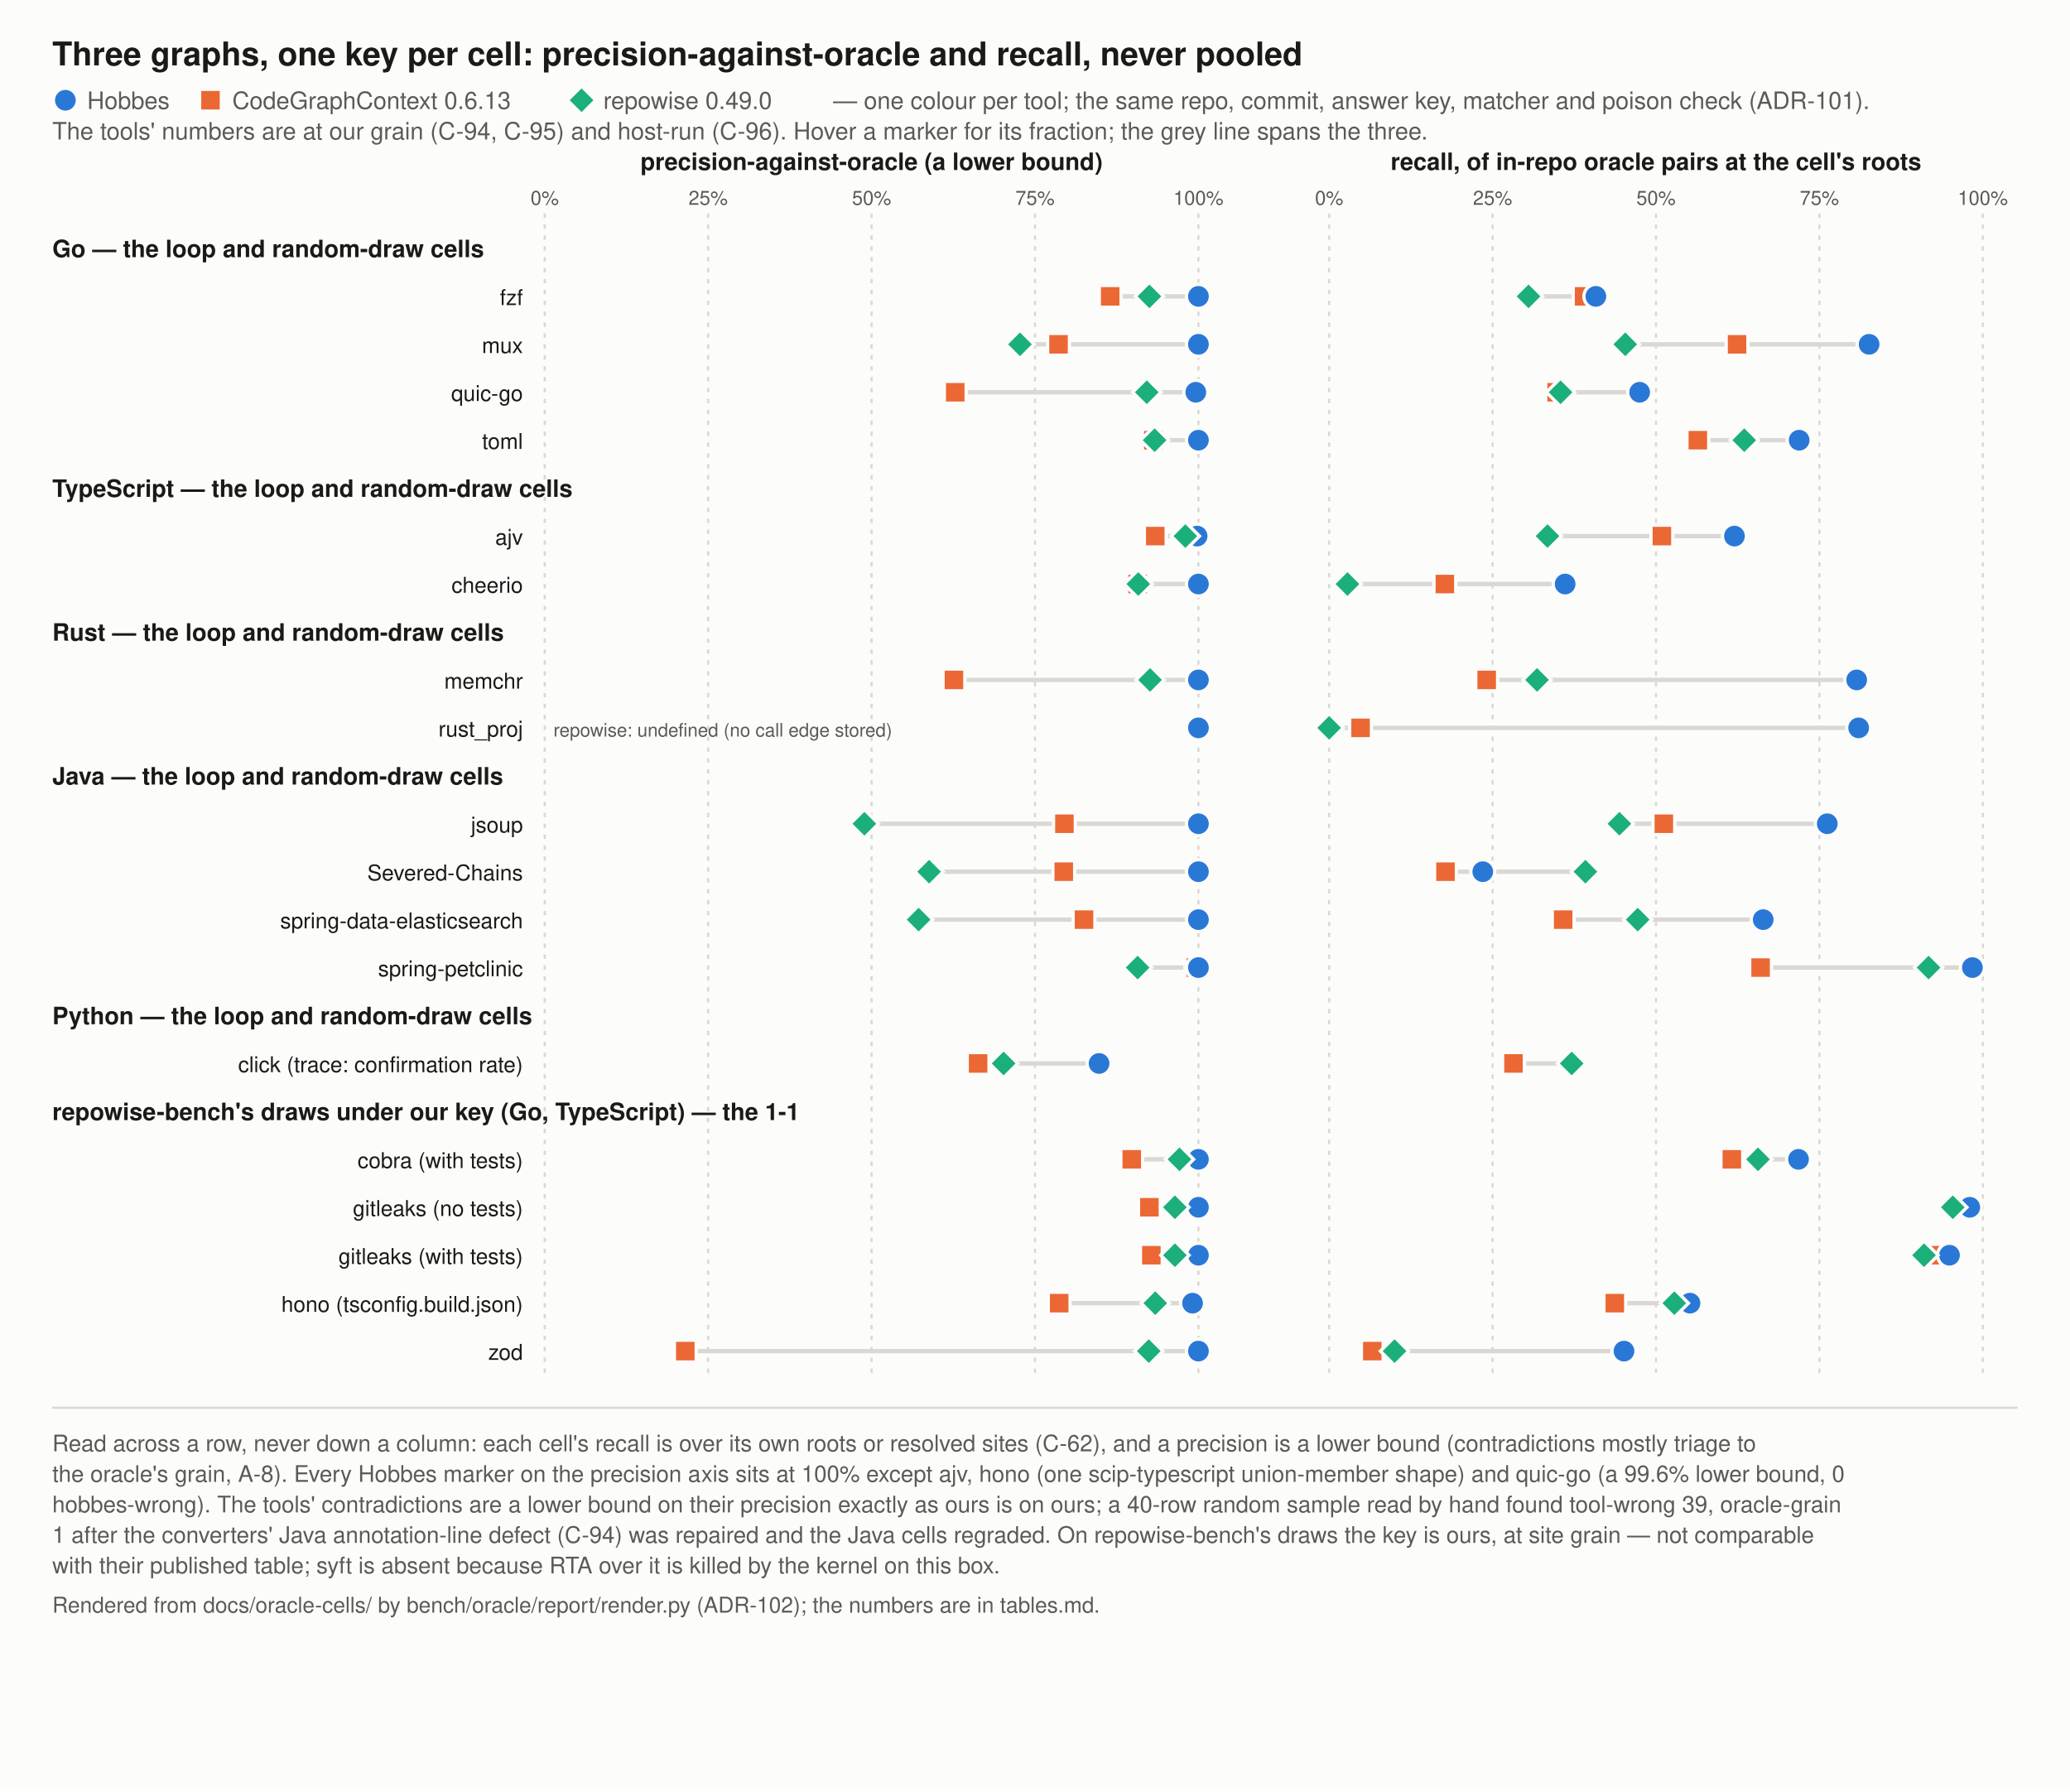
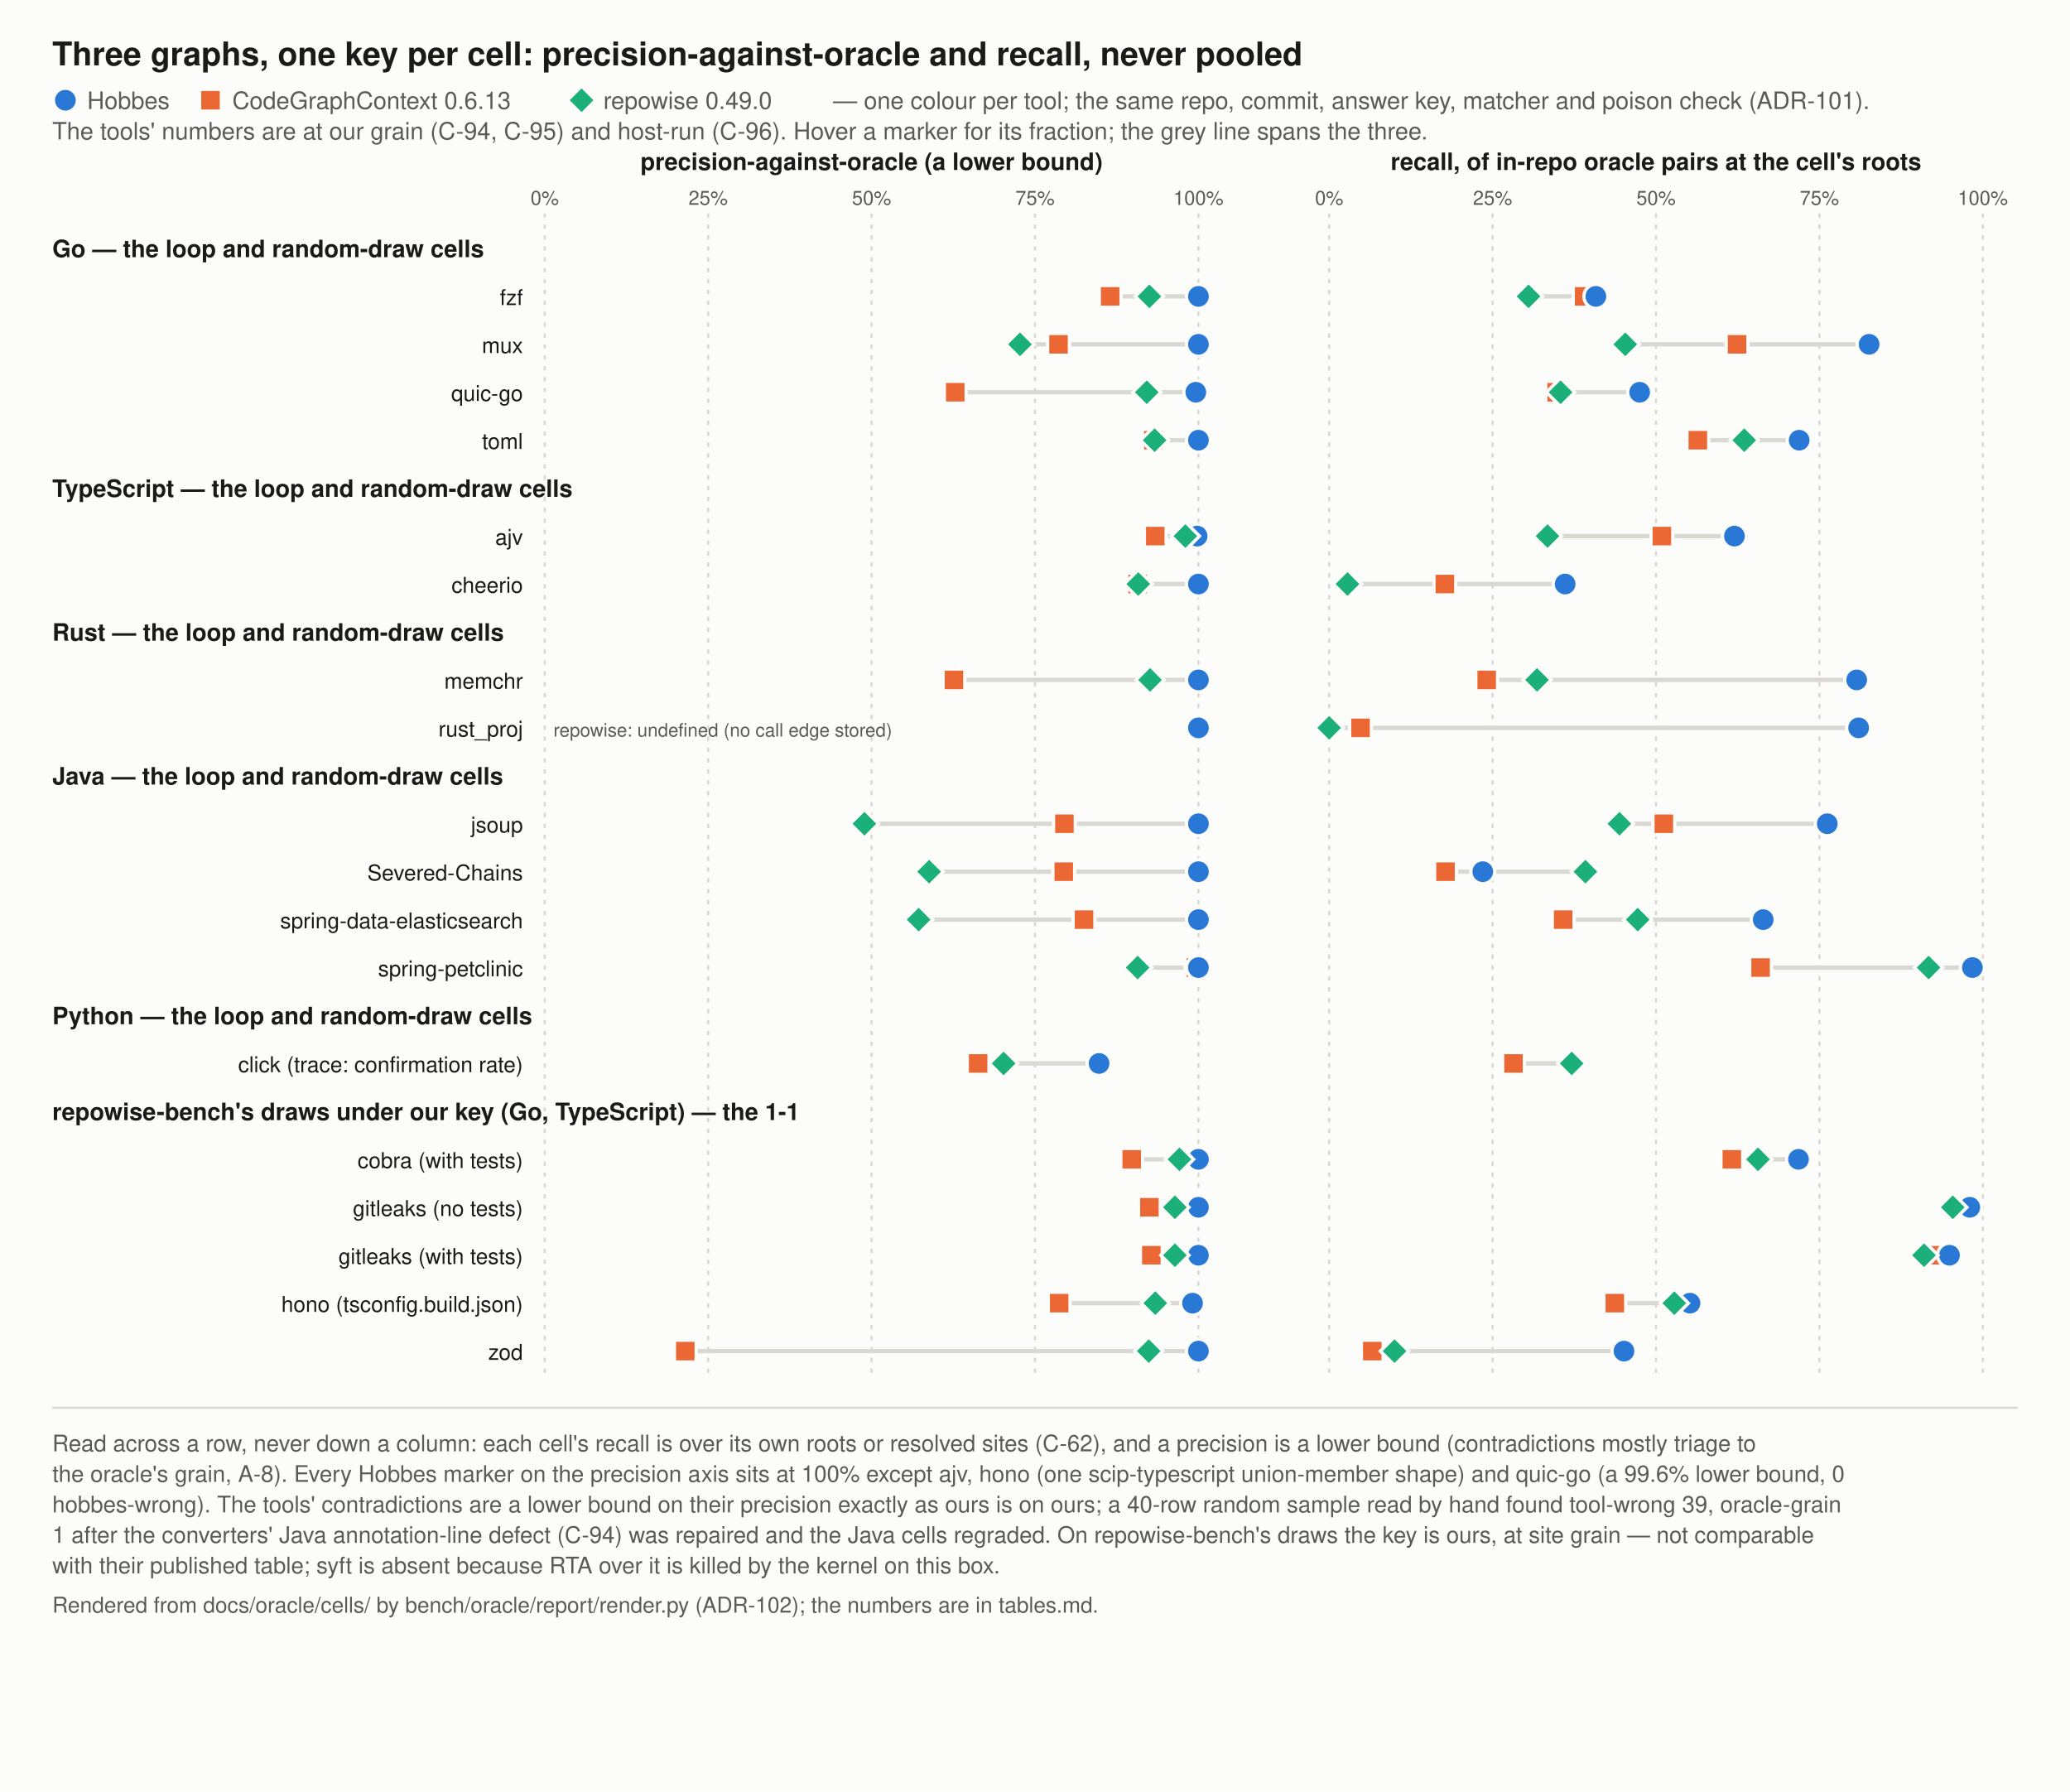
<svg xmlns="http://www.w3.org/2000/svg" width="950" height="822" viewBox="0 0 950 822" role="img" aria-label="Three graphs on one key per cell: precision-against-oracle and recall, Hobbes beside CodeGraphContext and repowise">
  <rect width="950" height="822" fill="#fcfcfb" />
  <text x="24" y="30" font-size="15" fill="#1a1a19" text-anchor="start" font-weight="bold" font-family="-apple-system, 'Segoe UI', Helvetica, Arial, sans-serif">Three graphs, one key per cell: precision-against-oracle and recall, never pooled</text>
  <g>
    <circle cx="30" cy="46" r="5.5" fill="#2a78d6" stroke="#fcfcfb" stroke-width="1.5" />
  </g>
  <text x="40" y="50" font-size="11" fill="#5a5a57" text-anchor="start" font-weight="normal" font-family="-apple-system, 'Segoe UI', Helvetica, Arial, sans-serif">Hobbes</text>
  <g>
    <rect x="91.6" y="41" width="10" height="10" fill="#eb6834" stroke="#fcfcfb" stroke-width="1.5" />
  </g>
  <text x="106.6" y="50" font-size="11" fill="#5a5a57" text-anchor="start" font-weight="normal" font-family="-apple-system, 'Segoe UI', Helvetica, Arial, sans-serif">CodeGraphContext 0.6.13</text>
  <g>
    <polygon points="266.9,39.5 273.4,46 266.9,52.5 260.4,46" fill="#1baf7a" stroke="#fcfcfb" stroke-width="1.5" />
  </g>
  <text x="276.9" y="50" font-size="11" fill="#5a5a57" text-anchor="start" font-weight="normal" font-family="-apple-system, 'Segoe UI', Helvetica, Arial, sans-serif">repowise 0.49.0</text>
  <text x="382.4" y="50" font-size="11" fill="#5a5a57" text-anchor="start" font-weight="normal" font-family="-apple-system, 'Segoe UI', Helvetica, Arial, sans-serif">— one colour per tool; the same repo, commit, answer key, matcher and poison check (ADR-101).</text>
  <text x="24" y="64" font-size="11" fill="#5a5a57" text-anchor="start" font-weight="normal" font-family="-apple-system, 'Segoe UI', Helvetica, Arial, sans-serif">The tools' numbers are at our grain (C-94, C-95) and host-run (C-96). Hover a marker for its fraction; the grey line spans the three.</text>
  <line x1="250.0" y1="98" x2="250.0" y2="632" stroke="#d9d8d2" stroke-dasharray="2 3" />
  <text x="250.0" y="94" font-size="9" fill="#5a5a57" text-anchor="middle" font-weight="normal" font-family="-apple-system, 'Segoe UI', Helvetica, Arial, sans-serif">0%</text>
  <line x1="325.0" y1="98" x2="325.0" y2="632" stroke="#d9d8d2" stroke-dasharray="2 3" />
  <text x="325.0" y="94" font-size="9" fill="#5a5a57" text-anchor="middle" font-weight="normal" font-family="-apple-system, 'Segoe UI', Helvetica, Arial, sans-serif">25%</text>
  <line x1="400.0" y1="98" x2="400.0" y2="632" stroke="#d9d8d2" stroke-dasharray="2 3" />
  <text x="400.0" y="94" font-size="9" fill="#5a5a57" text-anchor="middle" font-weight="normal" font-family="-apple-system, 'Segoe UI', Helvetica, Arial, sans-serif">50%</text>
  <line x1="475.0" y1="98" x2="475.0" y2="632" stroke="#d9d8d2" stroke-dasharray="2 3" />
  <text x="475.0" y="94" font-size="9" fill="#5a5a57" text-anchor="middle" font-weight="normal" font-family="-apple-system, 'Segoe UI', Helvetica, Arial, sans-serif">75%</text>
  <line x1="550.0" y1="98" x2="550.0" y2="632" stroke="#d9d8d2" stroke-dasharray="2 3" />
  <text x="550.0" y="94" font-size="9" fill="#5a5a57" text-anchor="middle" font-weight="normal" font-family="-apple-system, 'Segoe UI', Helvetica, Arial, sans-serif">100%</text>
  <text x="400.0" y="78" font-size="11" fill="#1a1a19" text-anchor="middle" font-weight="bold" font-family="-apple-system, 'Segoe UI', Helvetica, Arial, sans-serif">precision-against-oracle (a lower bound)</text>
  <line x1="610.0" y1="98" x2="610.0" y2="632" stroke="#d9d8d2" stroke-dasharray="2 3" />
  <text x="610.0" y="94" font-size="9" fill="#5a5a57" text-anchor="middle" font-weight="normal" font-family="-apple-system, 'Segoe UI', Helvetica, Arial, sans-serif">0%</text>
  <line x1="685.0" y1="98" x2="685.0" y2="632" stroke="#d9d8d2" stroke-dasharray="2 3" />
  <text x="685.0" y="94" font-size="9" fill="#5a5a57" text-anchor="middle" font-weight="normal" font-family="-apple-system, 'Segoe UI', Helvetica, Arial, sans-serif">25%</text>
  <line x1="760.0" y1="98" x2="760.0" y2="632" stroke="#d9d8d2" stroke-dasharray="2 3" />
  <text x="760.0" y="94" font-size="9" fill="#5a5a57" text-anchor="middle" font-weight="normal" font-family="-apple-system, 'Segoe UI', Helvetica, Arial, sans-serif">50%</text>
  <line x1="835.0" y1="98" x2="835.0" y2="632" stroke="#d9d8d2" stroke-dasharray="2 3" />
  <text x="835.0" y="94" font-size="9" fill="#5a5a57" text-anchor="middle" font-weight="normal" font-family="-apple-system, 'Segoe UI', Helvetica, Arial, sans-serif">75%</text>
  <line x1="910.0" y1="98" x2="910.0" y2="632" stroke="#d9d8d2" stroke-dasharray="2 3" />
  <text x="910.0" y="94" font-size="9" fill="#5a5a57" text-anchor="middle" font-weight="normal" font-family="-apple-system, 'Segoe UI', Helvetica, Arial, sans-serif">100%</text>
  <text x="760.0" y="78" font-size="11" fill="#1a1a19" text-anchor="middle" font-weight="bold" font-family="-apple-system, 'Segoe UI', Helvetica, Arial, sans-serif">recall, of in-repo oracle pairs at the cell's roots</text>
  <text x="24" y="118" font-size="11" fill="#1a1a19" text-anchor="start" font-weight="bold" font-family="-apple-system, 'Segoe UI', Helvetica, Arial, sans-serif">Go — the loop and random-draw cells</text>
  <text x="240" y="140" font-size="10" fill="#1a1a19" text-anchor="end" font-weight="normal" font-family="-apple-system, 'Segoe UI', Helvetica, Arial, sans-serif">fzf</text>
  <line x1="509.5" y1="136" x2="550.0" y2="136" stroke="#d9d8d2" stroke-width="2" />
  <g>
    <rect x="504.5" y="131" width="10" height="10" fill="#eb6834" stroke="#fcfcfb" stroke-width="1.5" />
  </g>
  <g>
    <circle cx="550.0" cy="136" r="5.5" fill="#2a78d6" stroke="#fcfcfb" stroke-width="1.5" />
  </g>
  <g>
    <polygon points="527.5,129.5 534.0,136 527.5,142.5 521.0,136" fill="#1baf7a" stroke="#fcfcfb" stroke-width="1.5" />
  </g>
  <line x1="701.5" y1="136" x2="732.4" y2="136" stroke="#d9d8d2" stroke-width="2" />
  <g>
    <rect x="722.0" y="131" width="10" height="10" fill="#eb6834" stroke="#fcfcfb" stroke-width="1.5" />
  </g>
  <g>
    <circle cx="732.4" cy="136" r="5.5" fill="#2a78d6" stroke="#fcfcfb" stroke-width="1.5" />
  </g>
  <g>
    <polygon points="701.5,129.5 708.0,136 701.5,142.5 695.0,136" fill="#1baf7a" stroke="#fcfcfb" stroke-width="1.5" />
  </g>
  <text x="240" y="162" font-size="10" fill="#1a1a19" text-anchor="end" font-weight="normal" font-family="-apple-system, 'Segoe UI', Helvetica, Arial, sans-serif">mux</text>
  <line x1="468.1" y1="158" x2="550.0" y2="158" stroke="#d9d8d2" stroke-width="2" />
  <g>
    <rect x="480.8" y="153" width="10" height="10" fill="#eb6834" stroke="#fcfcfb" stroke-width="1.5" />
  </g>
  <g>
    <circle cx="550.0" cy="158" r="5.5" fill="#2a78d6" stroke="#fcfcfb" stroke-width="1.5" />
  </g>
  <g>
    <polygon points="468.1,151.5 474.6,158 468.1,164.5 461.6,158" fill="#1baf7a" stroke="#fcfcfb" stroke-width="1.5" />
  </g>
  <line x1="745.9" y1="158" x2="857.8" y2="158" stroke="#d9d8d2" stroke-width="2" />
  <g>
    <rect x="792.2" y="153" width="10" height="10" fill="#eb6834" stroke="#fcfcfb" stroke-width="1.5" />
  </g>
  <g>
    <circle cx="857.8" cy="158" r="5.5" fill="#2a78d6" stroke="#fcfcfb" stroke-width="1.5" />
  </g>
  <g>
    <polygon points="745.9,151.5 752.4,158 745.9,164.5 739.4,158" fill="#1baf7a" stroke="#fcfcfb" stroke-width="1.5" />
  </g>
  <text x="240" y="184" font-size="10" fill="#1a1a19" text-anchor="end" font-weight="normal" font-family="-apple-system, 'Segoe UI', Helvetica, Arial, sans-serif">quic-go</text>
  <line x1="438.4" y1="180" x2="548.8" y2="180" stroke="#d9d8d2" stroke-width="2" />
  <g>
    <rect x="433.4" y="175" width="10" height="10" fill="#eb6834" stroke="#fcfcfb" stroke-width="1.5" />
  </g>
  <g>
    <circle cx="548.8" cy="180" r="5.5" fill="#2a78d6" stroke="#fcfcfb" stroke-width="1.5" />
  </g>
  <g>
    <polygon points="526.3,173.5 532.8,180 526.3,186.5 519.8,180" fill="#1baf7a" stroke="#fcfcfb" stroke-width="1.5" />
  </g>
  <line x1="714.4" y1="180" x2="752.5" y2="180" stroke="#d9d8d2" stroke-width="2" />
  <g>
    <rect x="709.4" y="175" width="10" height="10" fill="#eb6834" stroke="#fcfcfb" stroke-width="1.5" />
  </g>
  <g>
    <circle cx="752.5" cy="180" r="5.5" fill="#2a78d6" stroke="#fcfcfb" stroke-width="1.5" />
  </g>
  <g>
    <polygon points="716.2,173.5 722.7,180 716.2,186.5 709.7,180" fill="#1baf7a" stroke="#fcfcfb" stroke-width="1.5" />
  </g>
  <text x="240" y="206" font-size="10" fill="#1a1a19" text-anchor="end" font-weight="normal" font-family="-apple-system, 'Segoe UI', Helvetica, Arial, sans-serif">toml</text>
  <line x1="529.3" y1="202" x2="550.0" y2="202" stroke="#d9d8d2" stroke-width="2" />
  <g>
    <rect x="524.3" y="197" width="10" height="10" fill="#eb6834" stroke="#fcfcfb" stroke-width="1.5" />
  </g>
  <g>
    <polygon points="529.9,195.5 536.4,202 529.9,208.5 523.4,202" fill="#1baf7a" stroke="#fcfcfb" stroke-width="1.5" />
  </g>
  <g>
    <circle cx="550.0" cy="202" r="5.5" fill="#2a78d6" stroke="#fcfcfb" stroke-width="1.5" />
  </g>
  <line x1="779.2" y1="202" x2="825.7" y2="202" stroke="#d9d8d2" stroke-width="2" />
  <g>
    <rect x="774.2" y="197" width="10" height="10" fill="#eb6834" stroke="#fcfcfb" stroke-width="1.5" />
  </g>
  <g>
    <polygon points="800.5,195.5 807.0,202 800.5,208.5 794.0,202" fill="#1baf7a" stroke="#fcfcfb" stroke-width="1.5" />
  </g>
  <g>
    <circle cx="825.7" cy="202" r="5.5" fill="#2a78d6" stroke="#fcfcfb" stroke-width="1.5" />
  </g>
  <text x="24" y="228" font-size="11" fill="#1a1a19" text-anchor="start" font-weight="bold" font-family="-apple-system, 'Segoe UI', Helvetica, Arial, sans-serif">TypeScript — the loop and random-draw cells</text>
  <text x="240" y="250" font-size="10" fill="#1a1a19" text-anchor="end" font-weight="normal" font-family="-apple-system, 'Segoe UI', Helvetica, Arial, sans-serif">ajv</text>
  <line x1="530.2" y1="246" x2="549.4" y2="246" stroke="#d9d8d2" stroke-width="2" />
  <g>
    <circle cx="549.4" cy="246" r="5.5" fill="#2a78d6" stroke="#fcfcfb" stroke-width="1.5" />
  </g>
  <g>
    <rect x="525.2" y="241" width="10" height="10" fill="#eb6834" stroke="#fcfcfb" stroke-width="1.5" />
  </g>
  <g>
    <polygon points="544.0,239.5 550.5,246 544.0,252.5 537.5,246" fill="#1baf7a" stroke="#fcfcfb" stroke-width="1.5" />
  </g>
  <line x1="710.2" y1="246" x2="796.0" y2="246" stroke="#d9d8d2" stroke-width="2" />
  <g>
    <circle cx="796.0" cy="246" r="5.5" fill="#2a78d6" stroke="#fcfcfb" stroke-width="1.5" />
  </g>
  <g>
    <rect x="757.7" y="241" width="10" height="10" fill="#eb6834" stroke="#fcfcfb" stroke-width="1.5" />
  </g>
  <g>
    <polygon points="710.2,239.5 716.7,246 710.2,252.5 703.7,246" fill="#1baf7a" stroke="#fcfcfb" stroke-width="1.5" />
  </g>
  <text x="240" y="272" font-size="10" fill="#1a1a19" text-anchor="end" font-weight="normal" font-family="-apple-system, 'Segoe UI', Helvetica, Arial, sans-serif">cheerio</text>
  <line x1="522.1" y1="268" x2="550.0" y2="268" stroke="#d9d8d2" stroke-width="2" />
  <g>
    <circle cx="550.0" cy="268" r="5.5" fill="#2a78d6" stroke="#fcfcfb" stroke-width="1.5" />
  </g>
  <g>
    <rect x="517.1" y="263" width="10" height="10" fill="#eb6834" stroke="#fcfcfb" stroke-width="1.5" />
  </g>
  <g>
    <polygon points="522.4,261.5 528.9,268 522.4,274.5 515.9,268" fill="#1baf7a" stroke="#fcfcfb" stroke-width="1.5" />
  </g>
  <line x1="618.4" y1="268" x2="718.3" y2="268" stroke="#d9d8d2" stroke-width="2" />
  <g>
    <circle cx="718.3" cy="268" r="5.5" fill="#2a78d6" stroke="#fcfcfb" stroke-width="1.5" />
  </g>
  <g>
    <rect x="658.1" y="263" width="10" height="10" fill="#eb6834" stroke="#fcfcfb" stroke-width="1.5" />
  </g>
  <g>
    <polygon points="618.4,261.5 624.9,268 618.4,274.5 611.9,268" fill="#1baf7a" stroke="#fcfcfb" stroke-width="1.5" />
  </g>
  <text x="24" y="294" font-size="11" fill="#1a1a19" text-anchor="start" font-weight="bold" font-family="-apple-system, 'Segoe UI', Helvetica, Arial, sans-serif">Rust — the loop and random-draw cells</text>
  <text x="240" y="316" font-size="10" fill="#1a1a19" text-anchor="end" font-weight="normal" font-family="-apple-system, 'Segoe UI', Helvetica, Arial, sans-serif">memchr</text>
  <line x1="437.8" y1="312" x2="550.0" y2="312" stroke="#d9d8d2" stroke-width="2" />
  <g>
    <rect x="432.8" y="307" width="10" height="10" fill="#eb6834" stroke="#fcfcfb" stroke-width="1.5" />
  </g>
  <g>
    <circle cx="550.0" cy="312" r="5.5" fill="#2a78d6" stroke="#fcfcfb" stroke-width="1.5" />
  </g>
  <g>
    <polygon points="527.8,305.5 534.3,312 527.8,318.5 521.3,312" fill="#1baf7a" stroke="#fcfcfb" stroke-width="1.5" />
  </g>
  <line x1="682.3" y1="312" x2="852.1" y2="312" stroke="#d9d8d2" stroke-width="2" />
  <g>
    <rect x="677.3" y="307" width="10" height="10" fill="#eb6834" stroke="#fcfcfb" stroke-width="1.5" />
  </g>
  <g>
    <circle cx="852.1" cy="312" r="5.5" fill="#2a78d6" stroke="#fcfcfb" stroke-width="1.5" />
  </g>
  <g>
    <polygon points="705.4,305.5 711.9,312 705.4,318.5 698.9,312" fill="#1baf7a" stroke="#fcfcfb" stroke-width="1.5" />
  </g>
  <text x="240" y="338" font-size="10" fill="#1a1a19" text-anchor="end" font-weight="normal" font-family="-apple-system, 'Segoe UI', Helvetica, Arial, sans-serif">rust_proj</text>
  <line x1="550.0" y1="334" x2="550.0" y2="334" stroke="#d9d8d2" stroke-width="2" />
  <g>
    <rect x="545.0" y="329" width="10" height="10" fill="#eb6834" stroke="#fcfcfb" stroke-width="1.5" />
  </g>
  <g>
    <circle cx="550.0" cy="334" r="5.5" fill="#2a78d6" stroke="#fcfcfb" stroke-width="1.5" />
  </g>
  <text x="254" y="338" font-size="8.5" fill="#5a5a57" text-anchor="start" font-weight="normal" font-family="-apple-system, 'Segoe UI', Helvetica, Arial, sans-serif">repowise: undefined (no call edge stored)</text>
  <line x1="610.0" y1="334" x2="853.0" y2="334" stroke="#d9d8d2" stroke-width="2" />
  <g>
    <rect x="619.4" y="329" width="10" height="10" fill="#eb6834" stroke="#fcfcfb" stroke-width="1.5" />
  </g>
  <g>
    <polygon points="610.0,327.5 616.5,334 610.0,340.5 603.5,334" fill="#1baf7a" stroke="#fcfcfb" stroke-width="1.5" />
  </g>
  <g>
    <circle cx="853.0" cy="334" r="5.5" fill="#2a78d6" stroke="#fcfcfb" stroke-width="1.5" />
  </g>
  <text x="24" y="360" font-size="11" fill="#1a1a19" text-anchor="start" font-weight="bold" font-family="-apple-system, 'Segoe UI', Helvetica, Arial, sans-serif">Java — the loop and random-draw cells</text>
  <text x="240" y="382" font-size="10" fill="#1a1a19" text-anchor="end" font-weight="normal" font-family="-apple-system, 'Segoe UI', Helvetica, Arial, sans-serif">jsoup</text>
  <line x1="396.7" y1="378" x2="550.0" y2="378" stroke="#d9d8d2" stroke-width="2" />
  <g>
    <rect x="483.5" y="373" width="10" height="10" fill="#eb6834" stroke="#fcfcfb" stroke-width="1.5" />
  </g>
  <g>
    <circle cx="550.0" cy="378" r="5.5" fill="#2a78d6" stroke="#fcfcfb" stroke-width="1.5" />
  </g>
  <g>
    <polygon points="396.7,371.5 403.2,378 396.7,384.5 390.2,378" fill="#1baf7a" stroke="#fcfcfb" stroke-width="1.5" />
  </g>
  <line x1="743.2" y1="378" x2="838.6" y2="378" stroke="#d9d8d2" stroke-width="2" />
  <g>
    <rect x="758.6" y="373" width="10" height="10" fill="#eb6834" stroke="#fcfcfb" stroke-width="1.5" />
  </g>
  <g>
    <circle cx="838.6" cy="378" r="5.5" fill="#2a78d6" stroke="#fcfcfb" stroke-width="1.5" />
  </g>
  <g>
    <polygon points="743.2,371.5 749.7,378 743.2,384.5 736.7,378" fill="#1baf7a" stroke="#fcfcfb" stroke-width="1.5" />
  </g>
  <text x="240" y="404" font-size="10" fill="#1a1a19" text-anchor="end" font-weight="normal" font-family="-apple-system, 'Segoe UI', Helvetica, Arial, sans-serif">Severed-Chains</text>
  <line x1="426.4" y1="400" x2="550.0" y2="400" stroke="#d9d8d2" stroke-width="2" />
  <g>
    <rect x="483.2" y="395" width="10" height="10" fill="#eb6834" stroke="#fcfcfb" stroke-width="1.5" />
  </g>
  <g>
    <polygon points="426.4,393.5 432.9,400 426.4,406.5 419.9,400" fill="#1baf7a" stroke="#fcfcfb" stroke-width="1.5" />
  </g>
  <g>
    <circle cx="550.0" cy="400" r="5.5" fill="#2a78d6" stroke="#fcfcfb" stroke-width="1.5" />
  </g>
  <line x1="663.4" y1="400" x2="727.6" y2="400" stroke="#d9d8d2" stroke-width="2" />
  <g>
    <rect x="658.4" y="395" width="10" height="10" fill="#eb6834" stroke="#fcfcfb" stroke-width="1.5" />
  </g>
  <g>
    <polygon points="727.6,393.5 734.1,400 727.6,406.5 721.1,400" fill="#1baf7a" stroke="#fcfcfb" stroke-width="1.5" />
  </g>
  <g>
    <circle cx="680.5" cy="400" r="5.5" fill="#2a78d6" stroke="#fcfcfb" stroke-width="1.5" />
  </g>
  <text x="240" y="426" font-size="10" fill="#1a1a19" text-anchor="end" font-weight="normal" font-family="-apple-system, 'Segoe UI', Helvetica, Arial, sans-serif">spring-data-elasticsearch</text>
  <line x1="421.6" y1="422" x2="550.0" y2="422" stroke="#d9d8d2" stroke-width="2" />
  <g>
    <rect x="492.5" y="417" width="10" height="10" fill="#eb6834" stroke="#fcfcfb" stroke-width="1.5" />
  </g>
  <g>
    <polygon points="421.6,415.5 428.1,422 421.6,428.5 415.1,422" fill="#1baf7a" stroke="#fcfcfb" stroke-width="1.5" />
  </g>
  <g>
    <circle cx="550.0" cy="422" r="5.5" fill="#2a78d6" stroke="#fcfcfb" stroke-width="1.5" />
  </g>
  <line x1="717.4" y1="422" x2="809.2" y2="422" stroke="#d9d8d2" stroke-width="2" />
  <g>
    <rect x="712.4" y="417" width="10" height="10" fill="#eb6834" stroke="#fcfcfb" stroke-width="1.5" />
  </g>
  <g>
    <polygon points="751.6,415.5 758.1,422 751.6,428.5 745.1,422" fill="#1baf7a" stroke="#fcfcfb" stroke-width="1.5" />
  </g>
  <g>
    <circle cx="809.2" cy="422" r="5.5" fill="#2a78d6" stroke="#fcfcfb" stroke-width="1.5" />
  </g>
  <text x="240" y="448" font-size="10" fill="#1a1a19" text-anchor="end" font-weight="normal" font-family="-apple-system, 'Segoe UI', Helvetica, Arial, sans-serif">spring-petclinic</text>
  <line x1="522.1" y1="444" x2="550.0" y2="444" stroke="#d9d8d2" stroke-width="2" />
  <g>
    <rect x="543.8" y="439" width="10" height="10" fill="#eb6834" stroke="#fcfcfb" stroke-width="1.5" />
  </g>
  <g>
    <circle cx="550.0" cy="444" r="5.5" fill="#2a78d6" stroke="#fcfcfb" stroke-width="1.5" />
  </g>
  <g>
    <polygon points="522.1,437.5 528.6,444 522.1,450.5 515.6,444" fill="#1baf7a" stroke="#fcfcfb" stroke-width="1.5" />
  </g>
  <line x1="808.0" y1="444" x2="905.2" y2="444" stroke="#d9d8d2" stroke-width="2" />
  <g>
    <rect x="803.0" y="439" width="10" height="10" fill="#eb6834" stroke="#fcfcfb" stroke-width="1.5" />
  </g>
  <g>
    <circle cx="905.2" cy="444" r="5.5" fill="#2a78d6" stroke="#fcfcfb" stroke-width="1.5" />
  </g>
  <g>
    <polygon points="885.1,437.5 891.6,444 885.1,450.5 878.6,444" fill="#1baf7a" stroke="#fcfcfb" stroke-width="1.5" />
  </g>
  <text x="24" y="470" font-size="11" fill="#1a1a19" text-anchor="start" font-weight="bold" font-family="-apple-system, 'Segoe UI', Helvetica, Arial, sans-serif">Python — the loop and random-draw cells</text>
  <text x="240" y="492" font-size="10" fill="#1a1a19" text-anchor="end" font-weight="normal" font-family="-apple-system, 'Segoe UI', Helvetica, Arial, sans-serif">click (trace: confirmation rate)</text>
  <line x1="448.9" y1="488" x2="504.4" y2="488" stroke="#d9d8d2" stroke-width="2" />
  <g>
    <circle cx="504.4" cy="488" r="5.5" fill="#2a78d6" stroke="#fcfcfb" stroke-width="1.5" />
  </g>
  <g>
    <rect x="443.9" y="483" width="10" height="10" fill="#eb6834" stroke="#fcfcfb" stroke-width="1.5" />
  </g>
  <g>
    <polygon points="460.6,481.5 467.1,488 460.6,494.5 454.1,488" fill="#1baf7a" stroke="#fcfcfb" stroke-width="1.5" />
  </g>
  <line x1="694.6" y1="488" x2="721.3" y2="488" stroke="#d9d8d2" stroke-width="2" />
  <g>
    <circle cx="721.0" cy="488" r="5.5" fill="#2a78d6" stroke="#fcfcfb" stroke-width="1.5" />
  </g>
  <g>
    <rect x="689.6" y="483" width="10" height="10" fill="#eb6834" stroke="#fcfcfb" stroke-width="1.5" />
  </g>
  <g>
    <polygon points="721.3,481.5 727.8,488 721.3,494.5 714.8,488" fill="#1baf7a" stroke="#fcfcfb" stroke-width="1.5" />
  </g>
  <text x="24" y="514" font-size="11" fill="#1a1a19" text-anchor="start" font-weight="bold" font-family="-apple-system, 'Segoe UI', Helvetica, Arial, sans-serif">repowise-bench's draws under our key (Go, TypeScript) — the 1-1</text>
  <text x="240" y="536" font-size="10" fill="#1a1a19" text-anchor="end" font-weight="normal" font-family="-apple-system, 'Segoe UI', Helvetica, Arial, sans-serif">cobra (with tests)</text>
  <line x1="519.4" y1="532" x2="550.0" y2="532" stroke="#d9d8d2" stroke-width="2" />
  <g>
    <circle cx="550.0" cy="532" r="5.5" fill="#2a78d6" stroke="#fcfcfb" stroke-width="1.5" />
  </g>
  <g>
    <rect x="514.4" y="527" width="10" height="10" fill="#eb6834" stroke="#fcfcfb" stroke-width="1.5" />
  </g>
  <g>
    <polygon points="541.3,525.5 547.8,532 541.3,538.5 534.8,532" fill="#1baf7a" stroke="#fcfcfb" stroke-width="1.5" />
  </g>
  <line x1="794.8" y1="532" x2="825.4" y2="532" stroke="#d9d8d2" stroke-width="2" />
  <g>
    <circle cx="825.4" cy="532" r="5.5" fill="#2a78d6" stroke="#fcfcfb" stroke-width="1.5" />
  </g>
  <g>
    <rect x="789.8" y="527" width="10" height="10" fill="#eb6834" stroke="#fcfcfb" stroke-width="1.5" />
  </g>
  <g>
    <polygon points="806.8,525.5 813.3,532 806.8,538.5 800.3,532" fill="#1baf7a" stroke="#fcfcfb" stroke-width="1.5" />
  </g>
  <text x="240" y="558" font-size="10" fill="#1a1a19" text-anchor="end" font-weight="normal" font-family="-apple-system, 'Segoe UI', Helvetica, Arial, sans-serif">gitleaks (no tests)</text>
  <line x1="527.5" y1="554" x2="550.0" y2="554" stroke="#d9d8d2" stroke-width="2" />
  <g>
    <rect x="522.5" y="549" width="10" height="10" fill="#eb6834" stroke="#fcfcfb" stroke-width="1.5" />
  </g>
  <g>
    <circle cx="550.0" cy="554" r="5.5" fill="#2a78d6" stroke="#fcfcfb" stroke-width="1.5" />
  </g>
  <g>
    <polygon points="539.2,547.5 545.7,554 539.2,560.5 532.7,554" fill="#1baf7a" stroke="#fcfcfb" stroke-width="1.5" />
  </g>
  <line x1="896.2" y1="554" x2="904.0" y2="554" stroke="#d9d8d2" stroke-width="2" />
  <g>
    <rect x="895.4" y="549" width="10" height="10" fill="#eb6834" stroke="#fcfcfb" stroke-width="1.5" />
  </g>
  <g>
    <circle cx="904.0" cy="554" r="5.5" fill="#2a78d6" stroke="#fcfcfb" stroke-width="1.5" />
  </g>
  <g>
    <polygon points="896.2,547.5 902.7,554 896.2,560.5 889.7,554" fill="#1baf7a" stroke="#fcfcfb" stroke-width="1.5" />
  </g>
  <text x="240" y="580" font-size="10" fill="#1a1a19" text-anchor="end" font-weight="normal" font-family="-apple-system, 'Segoe UI', Helvetica, Arial, sans-serif">gitleaks (with tests)</text>
  <line x1="528.4" y1="576" x2="550.0" y2="576" stroke="#d9d8d2" stroke-width="2" />
  <g>
    <rect x="523.4" y="571" width="10" height="10" fill="#eb6834" stroke="#fcfcfb" stroke-width="1.5" />
  </g>
  <g>
    <circle cx="550.0" cy="576" r="5.5" fill="#2a78d6" stroke="#fcfcfb" stroke-width="1.5" />
  </g>
  <g>
    <polygon points="539.2,569.5 545.7,576 539.2,582.5 532.7,576" fill="#1baf7a" stroke="#fcfcfb" stroke-width="1.5" />
  </g>
  <line x1="883.0" y1="576" x2="894.7" y2="576" stroke="#d9d8d2" stroke-width="2" />
  <g>
    <rect x="883.1" y="571" width="10" height="10" fill="#eb6834" stroke="#fcfcfb" stroke-width="1.5" />
  </g>
  <g>
    <circle cx="894.7" cy="576" r="5.5" fill="#2a78d6" stroke="#fcfcfb" stroke-width="1.5" />
  </g>
  <g>
    <polygon points="883.0,569.5 889.5,576 883.0,582.5 876.5,576" fill="#1baf7a" stroke="#fcfcfb" stroke-width="1.5" />
  </g>
  <text x="240" y="602" font-size="10" fill="#1a1a19" text-anchor="end" font-weight="normal" font-family="-apple-system, 'Segoe UI', Helvetica, Arial, sans-serif">hono (tsconfig.build.json)</text>
  <line x1="486.1" y1="598" x2="547.3" y2="598" stroke="#d9d8d2" stroke-width="2" />
  <g>
    <rect x="481.1" y="593" width="10" height="10" fill="#eb6834" stroke="#fcfcfb" stroke-width="1.5" />
  </g>
  <g>
    <circle cx="547.3" cy="598" r="5.5" fill="#2a78d6" stroke="#fcfcfb" stroke-width="1.5" />
  </g>
  <g>
    <polygon points="530.2,591.5 536.7,598 530.2,604.5 523.7,598" fill="#1baf7a" stroke="#fcfcfb" stroke-width="1.5" />
  </g>
  <line x1="741.1" y1="598" x2="775.6" y2="598" stroke="#d9d8d2" stroke-width="2" />
  <g>
    <rect x="736.1" y="593" width="10" height="10" fill="#eb6834" stroke="#fcfcfb" stroke-width="1.5" />
  </g>
  <g>
    <circle cx="775.6" cy="598" r="5.5" fill="#2a78d6" stroke="#fcfcfb" stroke-width="1.5" />
  </g>
  <g>
    <polygon points="768.4,591.5 774.9,598 768.4,604.5 761.9,598" fill="#1baf7a" stroke="#fcfcfb" stroke-width="1.5" />
  </g>
  <text x="240" y="624" font-size="10" fill="#1a1a19" text-anchor="end" font-weight="normal" font-family="-apple-system, 'Segoe UI', Helvetica, Arial, sans-serif">zod</text>
  <line x1="314.5" y1="620" x2="550.0" y2="620" stroke="#d9d8d2" stroke-width="2" />
  <g>
    <rect x="309.5" y="615" width="10" height="10" fill="#eb6834" stroke="#fcfcfb" stroke-width="1.5" />
  </g>
  <g>
    <polygon points="527.2,613.5 533.7,620 527.2,626.5 520.7,620" fill="#1baf7a" stroke="#fcfcfb" stroke-width="1.5" />
  </g>
  <g>
    <circle cx="550.0" cy="620" r="5.5" fill="#2a78d6" stroke="#fcfcfb" stroke-width="1.5" />
  </g>
  <line x1="629.8" y1="620" x2="745.3" y2="620" stroke="#d9d8d2" stroke-width="2" />
  <g>
    <rect x="624.8" y="615" width="10" height="10" fill="#eb6834" stroke="#fcfcfb" stroke-width="1.5" />
  </g>
  <g>
    <polygon points="640.0,613.5 646.5,620 640.0,626.5 633.5,620" fill="#1baf7a" stroke="#fcfcfb" stroke-width="1.5" />
  </g>
  <g>
    <circle cx="745.3" cy="620" r="5.5" fill="#2a78d6" stroke="#fcfcfb" stroke-width="1.5" />
  </g>
  <line x1="24" y1="646" x2="926" y2="646" stroke="#d9d8d2" />
  <text x="24" y="666" font-size="10.5" fill="#5a5a57" text-anchor="start" font-weight="normal" font-family="-apple-system, 'Segoe UI', Helvetica, Arial, sans-serif">Read across a row, never down a column: each cell's recall is over its own roots or resolved sites (C-62), and a precision is a lower bound (contradictions mostly triage to</text>
  <text x="24" y="680" font-size="10.5" fill="#5a5a57" text-anchor="start" font-weight="normal" font-family="-apple-system, 'Segoe UI', Helvetica, Arial, sans-serif">the oracle's grain, A-8). Every Hobbes marker on the precision axis sits at 100% except ajv, hono (one scip-typescript union-member shape) and quic-go (a 99.6% lower bound, 0</text>
  <text x="24" y="694" font-size="10.5" fill="#5a5a57" text-anchor="start" font-weight="normal" font-family="-apple-system, 'Segoe UI', Helvetica, Arial, sans-serif">hobbes-wrong). The tools' contradictions are a lower bound on their precision exactly as ours is on ours; a 40-row random sample read by hand found tool-wrong 39, oracle-grain</text>
  <text x="24" y="708" font-size="10.5" fill="#5a5a57" text-anchor="start" font-weight="normal" font-family="-apple-system, 'Segoe UI', Helvetica, Arial, sans-serif">1 after the converters' Java annotation-line defect (C-94) was repaired and the Java cells regraded. On repowise-bench's draws the key is ours, at site grain — not comparable</text>
  <text x="24" y="722" font-size="10.5" fill="#5a5a57" text-anchor="start" font-weight="normal" font-family="-apple-system, 'Segoe UI', Helvetica, Arial, sans-serif">with their published table; syft is absent because RTA over it is killed by the kernel on this box.</text>
-   <text x="24" y="740" font-size="10" fill="#5a5a57" text-anchor="start" font-weight="normal" font-family="-apple-system, 'Segoe UI', Helvetica, Arial, sans-serif">Rendered from docs/oracle-cells/ by bench/oracle/report/render.py (ADR-102); the numbers are in tables.md.</text>
+   <text x="24" y="740" font-size="10" fill="#5a5a57" text-anchor="start" font-weight="normal" font-family="-apple-system, 'Segoe UI', Helvetica, Arial, sans-serif">Rendered from docs/oracle/cells/ by bench/oracle/report/render.py (ADR-102); the numbers are in tables.md.</text>
</svg>
